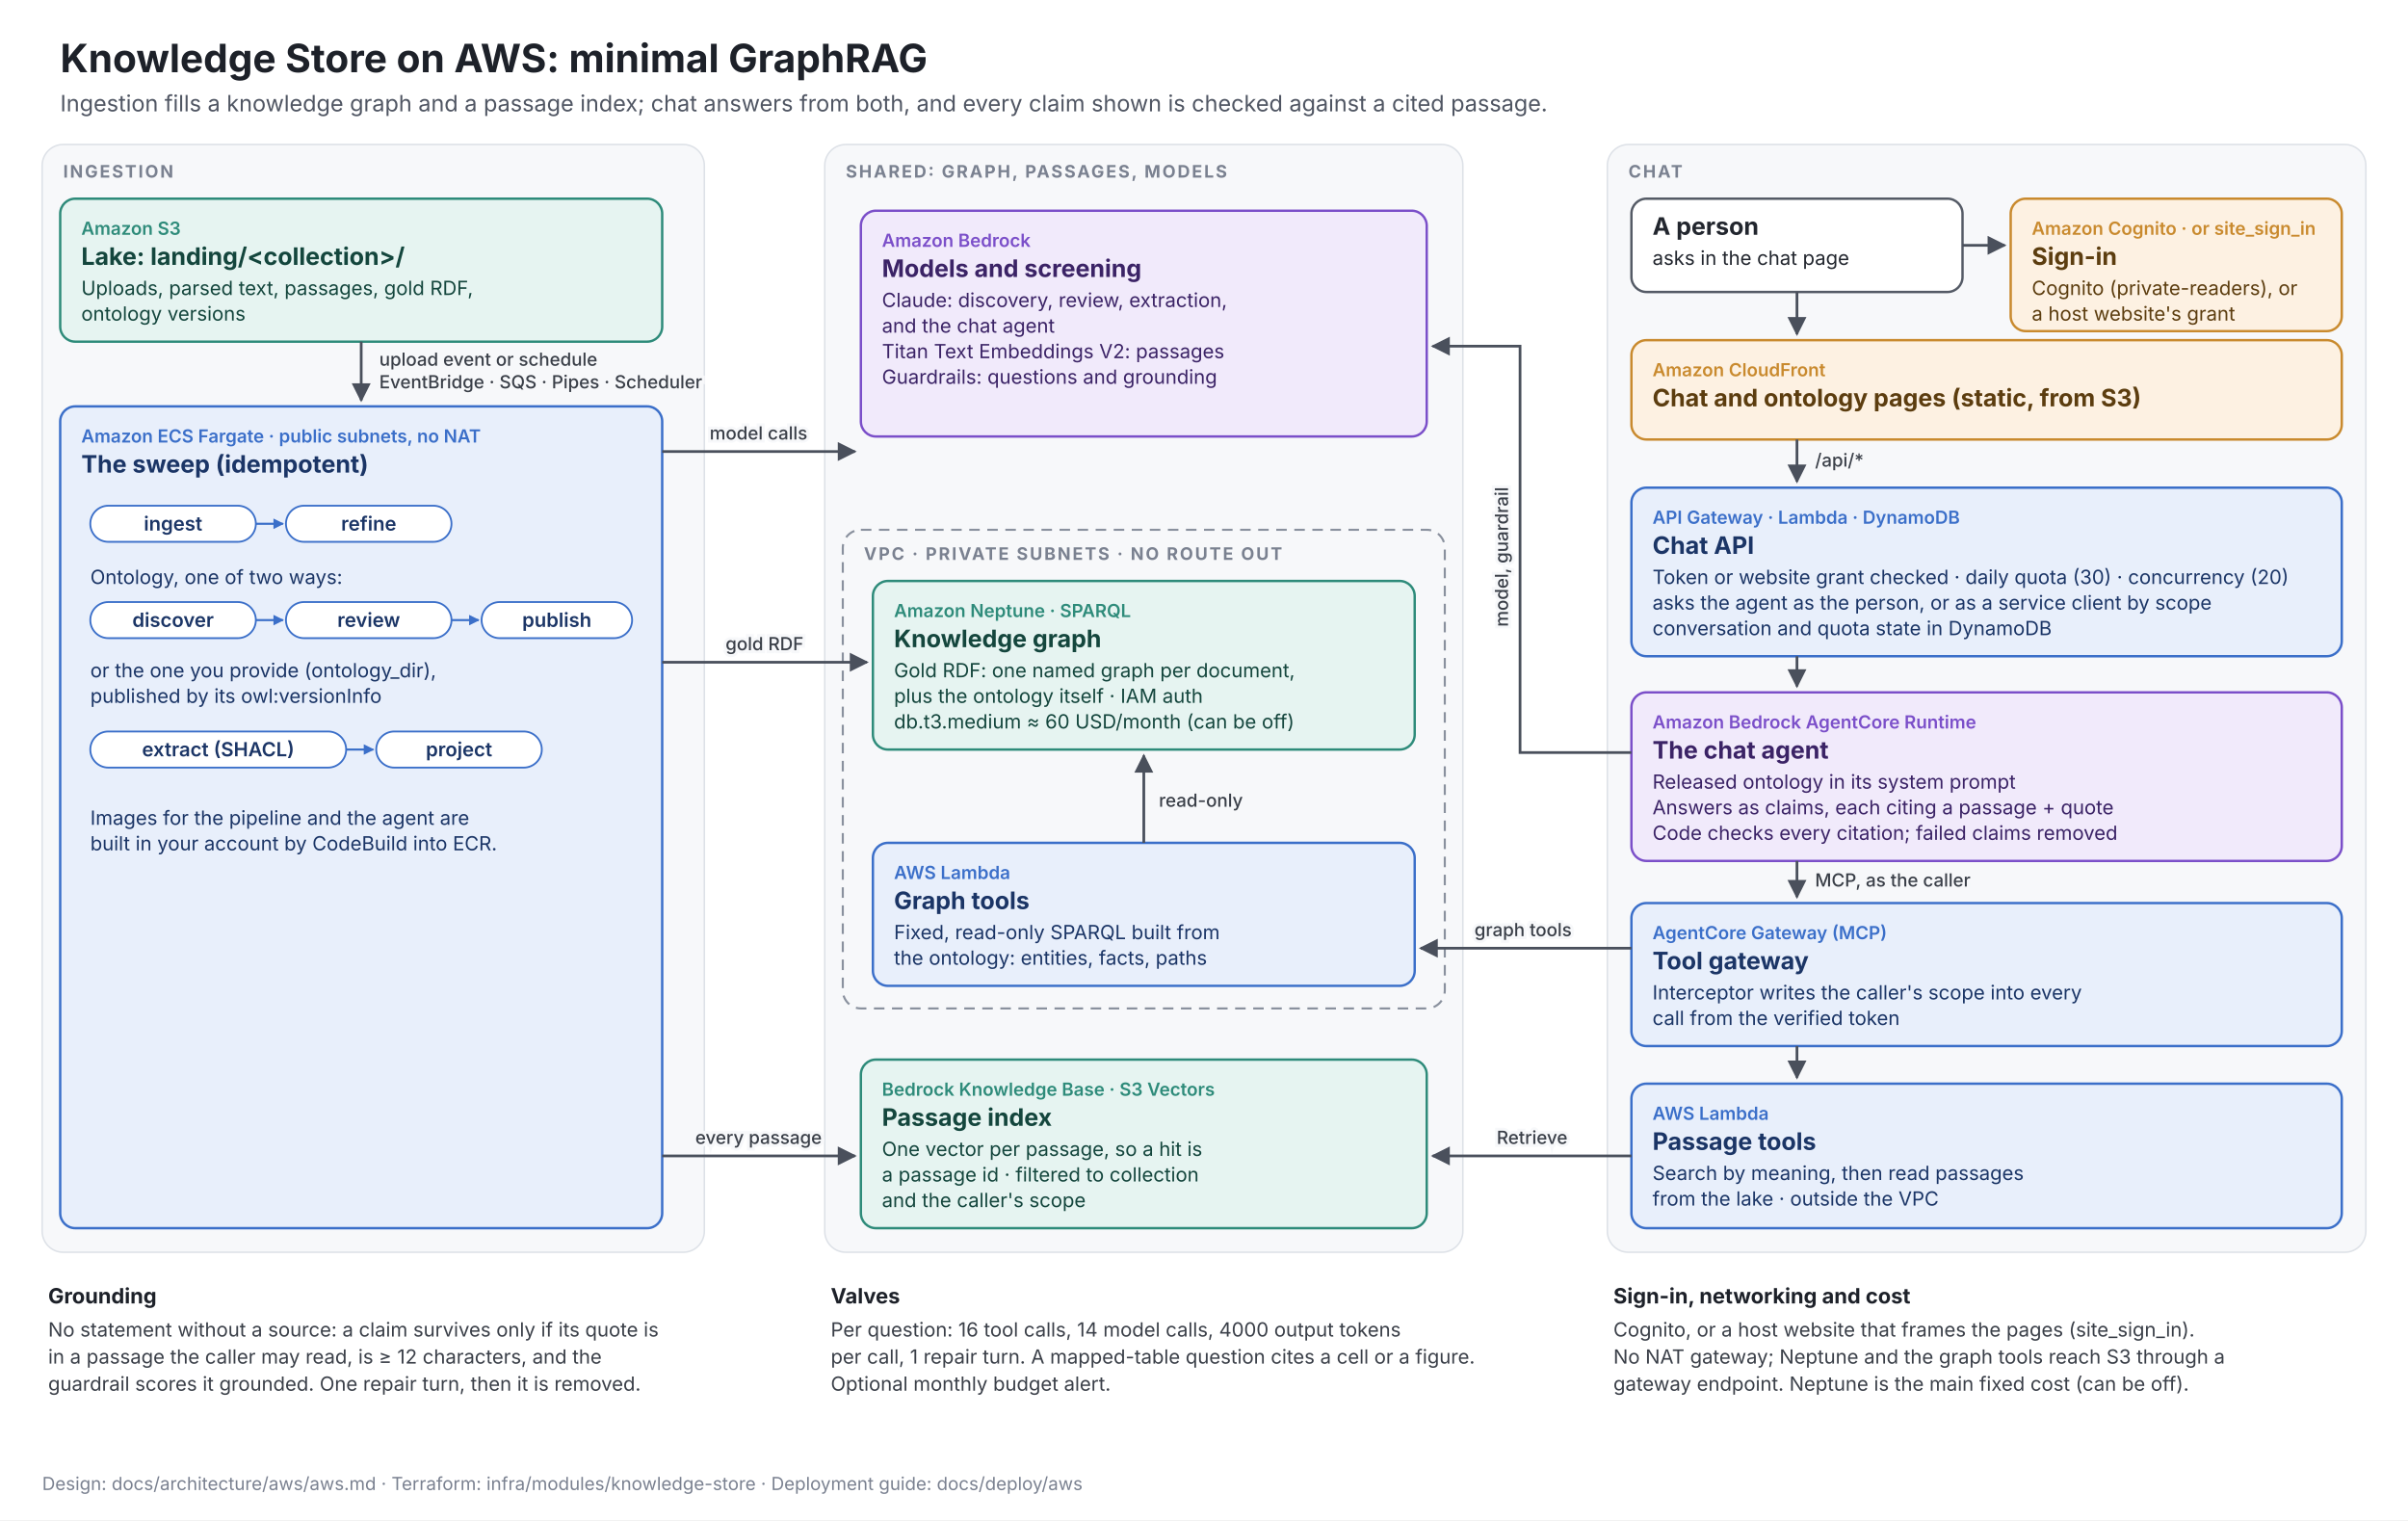
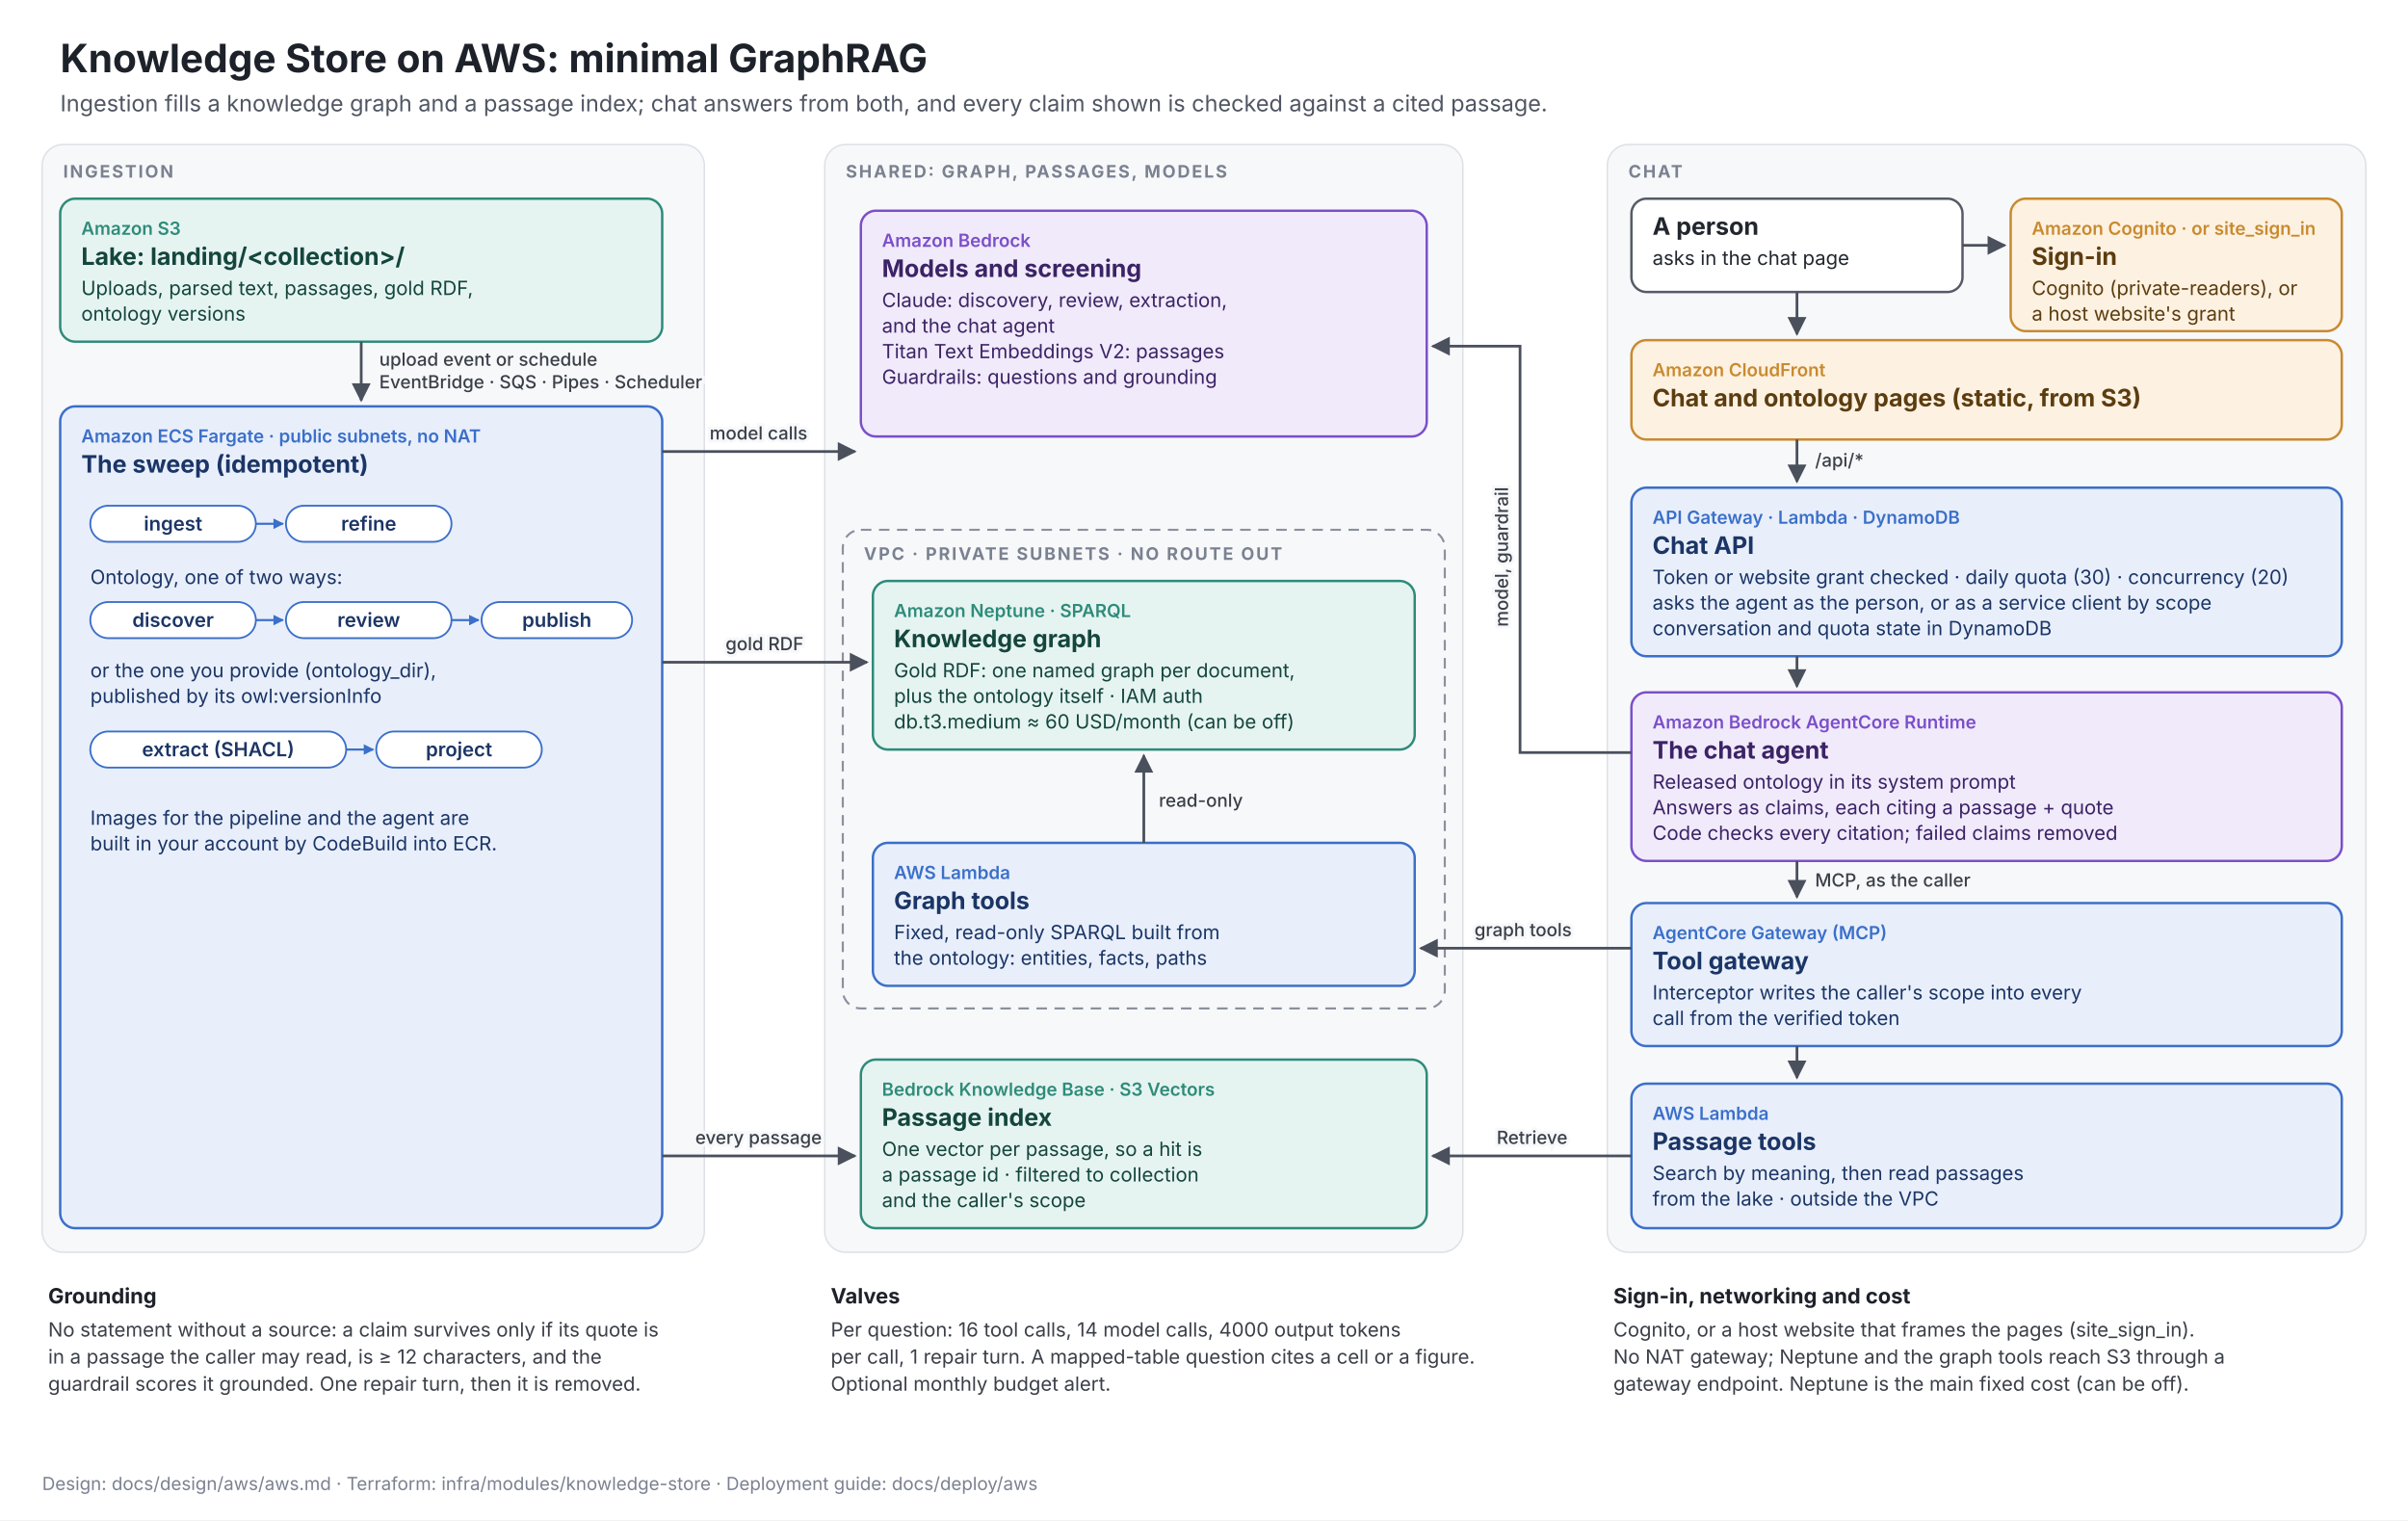
<svg xmlns="http://www.w3.org/2000/svg" width="1600" height="1010" viewBox="0 0 1600 1010">
  <defs>
    <marker id="ah" viewBox="0 0 10 10" refX="9" refY="5" markerWidth="7" markerHeight="7" orient="auto-start-reverse">
      <path d="M0,0 L10,5 L0,10 z" fill="#4A505C" />
    </marker>
    <marker id="ahs" viewBox="0 0 10 10" refX="9" refY="5" markerWidth="5" markerHeight="5" orient="auto">
      <path d="M0,0 L10,5 L0,10 z" fill="#3B6FC9" />
    </marker>
    <style>
text { font-family: Inter, 'DejaVu Sans', sans-serif; }
.h1 { font-size: 26px; font-weight: 700; fill: #1D2129; }
.sub { font-size: 15px; fill: #505663; }
.lane { font-size: 11.5px; font-weight: 700; letter-spacing: 1.2px; fill: #7A8190; }
.svc { font-size: 12px; font-weight: 600; }
.title { font-size: 16px; font-weight: 700; }
.body { font-size: 13px; }
.chip { font-size: 13px; font-weight: 600; }
.lbl { font-size: 12px; fill: #3A3F48; font-weight: 500; paint-order: stroke; stroke: #F7F8FA; stroke-width: 4px; }
.nh { font-size: 14px; font-weight: 700; fill: #1D2129; }
.note { font-size: 13px; fill: #3A3F48; }
.foot { font-size: 12px; fill: #7A8190; }
</style>
  </defs>
  <rect width="100%" height="100%" fill="#FFFFFF" />
  <text x="40" y="48" class="h1">Knowledge Store on AWS: minimal GraphRAG</text>
  <text x="40" y="74" class="sub">Ingestion fills a knowledge graph and a passage index; chat answers from both, and every claim shown is checked against a cited passage.</text>
  <rect x="28" y="96" width="440" height="736" rx="14" fill="#F7F8FA" stroke="#DDE1E7" />
  <text x="42" y="118" class="lane">INGESTION</text>
  <rect x="548" y="96" width="424" height="736" rx="14" fill="#F7F8FA" stroke="#DDE1E7" />
  <text x="562" y="118" class="lane">SHARED: GRAPH, PASSAGES, MODELS</text>
  <rect x="1068" y="96" width="504" height="736" rx="14" fill="#F7F8FA" stroke="#DDE1E7" />
  <text x="1082" y="118" class="lane">CHAT</text>
  <rect x="40" y="132" width="400" height="95" rx="10" fill="#E6F4F1" stroke="#2E8B7A" stroke-width="1.6" />
  <text x="54" y="156" class="svc" fill="#2E8B7A">Amazon S3</text>
  <text x="54" y="176" class="title" fill="#14463D">Lake: landing/&lt;collection&gt;/</text>
  <text x="54" y="196" class="body" fill="#14463D">Uploads, parsed text, passages, gold RDF,</text>
  <text x="54" y="213" class="body" fill="#14463D">ontology versions</text>
  <path d="M240,227 L240,266" fill="none" stroke="#4A505C" stroke-width="1.8" marker-end="url(#ah)" />
  <text x="252" y="243" class="lbl" text-anchor="start">upload event or schedule</text>
  <text x="252" y="258" class="lbl" text-anchor="start">EventBridge · SQS · Pipes · Scheduler</text>
  <rect x="40" y="270" width="400" height="546" rx="10" fill="#E8EFFB" stroke="#3B6FC9" stroke-width="1.6" />
  <text x="54" y="294" class="svc" fill="#3B6FC9">Amazon ECS Fargate · public subnets, no NAT</text>
  <text x="54" y="314" class="title" fill="#1B3566">The sweep (idempotent)</text>
  <rect x="60" y="336" width="110" height="24" rx="12" fill="#fff" stroke="#3B6FC9" stroke-width="1.2" />
  <text x="115.0" y="352.5" class="chip" fill="#1B3566" text-anchor="middle">ingest</text>
  <rect x="190" y="336" width="110" height="24" rx="12" fill="#fff" stroke="#3B6FC9" stroke-width="1.2" />
  <text x="245.0" y="352.5" class="chip" fill="#1B3566" text-anchor="middle">refine</text>
  <text x="60" y="388" class="body" fill="#1B3566">Ontology, one of two ways:</text>
  <rect x="60" y="400" width="110" height="24" rx="12" fill="#fff" stroke="#3B6FC9" stroke-width="1.2" />
  <text x="115.0" y="416.5" class="chip" fill="#1B3566" text-anchor="middle">discover</text>
  <rect x="190" y="400" width="110" height="24" rx="12" fill="#fff" stroke="#3B6FC9" stroke-width="1.2" />
  <text x="245.0" y="416.5" class="chip" fill="#1B3566" text-anchor="middle">review</text>
  <rect x="320" y="400" width="100" height="24" rx="12" fill="#fff" stroke="#3B6FC9" stroke-width="1.2" />
  <text x="370.0" y="416.5" class="chip" fill="#1B3566" text-anchor="middle">publish</text>
  <text x="60" y="450" class="body" fill="#1B3566">or the one you provide (ontology_dir),</text>
  <text x="60" y="467" class="body" fill="#1B3566">published by its owl:versionInfo</text>
  <rect x="60" y="486" width="170" height="24" rx="12" fill="#fff" stroke="#3B6FC9" stroke-width="1.2" />
  <text x="145.0" y="502.5" class="chip" fill="#1B3566" text-anchor="middle">extract (SHACL)</text>
  <rect x="250" y="486" width="110" height="24" rx="12" fill="#fff" stroke="#3B6FC9" stroke-width="1.2" />
  <text x="305.0" y="502.5" class="chip" fill="#1B3566" text-anchor="middle">project</text>
  <path d="M170,348 L188,348" stroke="#3B6FC9" stroke-width="1.4" marker-end="url(#ahs)" />
  <path d="M170,412 L188,412" stroke="#3B6FC9" stroke-width="1.4" marker-end="url(#ahs)" />
  <path d="M300,412 L318,412" stroke="#3B6FC9" stroke-width="1.4" marker-end="url(#ahs)" />
  <path d="M230,498 L248,498" stroke="#3B6FC9" stroke-width="1.4" marker-end="url(#ahs)" />
  <text x="60" y="548" class="body" fill="#1B3566">Images for the pipeline and the agent are</text>
  <text x="60" y="565" class="body" fill="#1B3566">built in your account by CodeBuild into ECR.</text>
  <rect x="572" y="140" width="376" height="150" rx="10" fill="#F1EAFB" stroke="#7B4FC9" stroke-width="1.6" />
  <text x="586" y="164" class="svc" fill="#7B4FC9">Amazon Bedrock</text>
  <text x="586" y="184" class="title" fill="#3B2366">Models and screening</text>
  <text x="586" y="204" class="body" fill="#3B2366">Claude: discovery, review, extraction,</text>
  <text x="586" y="221" class="body" fill="#3B2366">and the chat agent</text>
  <text x="586" y="238" class="body" fill="#3B2366">Titan Text Embeddings V2: passages</text>
  <text x="586" y="255" class="body" fill="#3B2366">Guardrails: questions and grounding</text>
  <rect x="560" y="352" width="400" height="318" rx="12" fill="none" stroke="#8A919E" stroke-width="1.4" stroke-dasharray="7 5" />
  <text x="574" y="372" class="lane" fill="#5A6170">VPC · PRIVATE SUBNETS · NO ROUTE OUT</text>
  <rect x="580" y="386" width="360" height="112" rx="10" fill="#E6F4F1" stroke="#2E8B7A" stroke-width="1.6" />
  <text x="594" y="410" class="svc" fill="#2E8B7A">Amazon Neptune · SPARQL</text>
  <text x="594" y="430" class="title" fill="#14463D">Knowledge graph</text>
  <text x="594" y="450" class="body" fill="#14463D">Gold RDF: one named graph per document,</text>
  <text x="594" y="467" class="body" fill="#14463D">plus the ontology itself · IAM auth</text>
  <text x="594" y="484" class="body" fill="#14463D">db.t3.medium ≈ 60 USD/month (can be off)</text>
  <rect x="580" y="560" width="360" height="95" rx="10" fill="#E8EFFB" stroke="#3B6FC9" stroke-width="1.6" />
  <text x="594" y="584" class="svc" fill="#3B6FC9">AWS Lambda</text>
  <text x="594" y="604" class="title" fill="#1B3566">Graph tools</text>
  <text x="594" y="624" class="body" fill="#1B3566">Fixed, read-only SPARQL built from</text>
  <text x="594" y="641" class="body" fill="#1B3566">the ontology: entities, facts, paths</text>
  <path d="M760,560 L760,502" fill="none" stroke="#4A505C" stroke-width="1.8" marker-end="url(#ah)" />
  <text x="770" y="536" class="lbl" text-anchor="start">read-only</text>
  <rect x="572" y="704" width="376" height="112" rx="10" fill="#E6F4F1" stroke="#2E8B7A" stroke-width="1.6" />
  <text x="586" y="728" class="svc" fill="#2E8B7A">Bedrock Knowledge Base · S3 Vectors</text>
  <text x="586" y="748" class="title" fill="#14463D">Passage index</text>
  <text x="586" y="768" class="body" fill="#14463D">One vector per passage, so a hit is</text>
  <text x="586" y="785" class="body" fill="#14463D">a passage id · filtered to collection</text>
  <text x="586" y="802" class="body" fill="#14463D">and the caller's scope</text>
  <path d="M440,300 L568,300" fill="none" stroke="#4A505C" stroke-width="1.8" marker-end="url(#ah)" />
  <text x="504" y="292" class="lbl" text-anchor="middle">model calls</text>
  <path d="M440,440 L576,440" fill="none" stroke="#4A505C" stroke-width="1.8" marker-end="url(#ah)" />
  <text x="508" y="432" class="lbl" text-anchor="middle">gold RDF</text>
  <path d="M440,768 L568,768" fill="none" stroke="#4A505C" stroke-width="1.8" marker-end="url(#ah)" />
  <text x="504" y="760" class="lbl" text-anchor="middle">every passage</text>
  <rect x="1084" y="132" width="220" height="62" rx="10" fill="#FFFFFF" stroke="#555B66" stroke-width="1.6" />
  <text x="1098" y="156" class="title" fill="#22262E">A person</text>
  <text x="1098" y="176" class="body" fill="#22262E">asks in the chat page</text>
  <rect x="1336" y="132" width="220" height="88" rx="10" fill="#FDF1E2" stroke="#C98A2E" stroke-width="1.6" />
  <text x="1350" y="156" class="svc" fill="#C98A2E">Amazon Cognito · or site_sign_in</text>
  <text x="1350" y="176" class="title" fill="#5C3D0F">Sign-in</text>
  <text x="1350" y="196" class="body" fill="#5C3D0F">Cognito (private-readers), or</text>
  <text x="1350" y="213" class="body" fill="#5C3D0F">a host website's grant</text>
  <path d="M1304,163 L1332,163" fill="none" stroke="#4A505C" stroke-width="1.8" marker-end="url(#ah)" />
  <path d="M1194,194 L1194,222" fill="none" stroke="#4A505C" stroke-width="1.8" marker-end="url(#ah)" />
  <rect x="1084" y="226" width="472" height="66" rx="10" fill="#FDF1E2" stroke="#C98A2E" stroke-width="1.6" />
  <text x="1098" y="250" class="svc" fill="#C98A2E">Amazon CloudFront</text>
  <text x="1098" y="270" class="title" fill="#5C3D0F">Chat and ontology pages (static, from S3)</text>
  <path d="M1194,292 L1194,320" fill="none" stroke="#4A505C" stroke-width="1.8" marker-end="url(#ah)" />
  <text x="1206" y="310" class="lbl" text-anchor="start">/api/*</text>
  <rect x="1084" y="324" width="472" height="112" rx="10" fill="#E8EFFB" stroke="#3B6FC9" stroke-width="1.6" />
  <text x="1098" y="348" class="svc" fill="#3B6FC9">API Gateway · Lambda · DynamoDB</text>
  <text x="1098" y="368" class="title" fill="#1B3566">Chat API</text>
  <text x="1098" y="388" class="body" fill="#1B3566">Token or website grant checked · daily quota (30) · concurrency (20)</text>
  <text x="1098" y="405" class="body" fill="#1B3566">asks the agent as the person, or as a service client by scope</text>
  <text x="1098" y="422" class="body" fill="#1B3566">conversation and quota state in DynamoDB</text>
  <path d="M1194,436 L1194,456" fill="none" stroke="#4A505C" stroke-width="1.8" marker-end="url(#ah)" />
  <rect x="1084" y="460" width="472" height="112" rx="10" fill="#F1EAFB" stroke="#7B4FC9" stroke-width="1.6" />
  <text x="1098" y="484" class="svc" fill="#7B4FC9">Amazon Bedrock AgentCore Runtime</text>
  <text x="1098" y="504" class="title" fill="#3B2366">The chat agent</text>
  <text x="1098" y="524" class="body" fill="#3B2366">Released ontology in its system prompt</text>
  <text x="1098" y="541" class="body" fill="#3B2366">Answers as claims, each citing a passage + quote</text>
  <text x="1098" y="558" class="body" fill="#3B2366">Code checks every citation; failed claims removed</text>
  <path d="M1084,500 L1010,500 L1010,230 L952,230" fill="none" stroke="#4A505C" stroke-width="1.8" marker-end="url(#ah)" />
  <text x="1002" y="370" class="lbl" text-anchor="middle" transform="rotate(-90 1002 370)">model, guardrail</text>
  <path d="M1194,572 L1194,596" fill="none" stroke="#4A505C" stroke-width="1.8" marker-end="url(#ah)" />
  <text x="1206" y="589" class="lbl" text-anchor="start">MCP, as the caller</text>
  <rect x="1084" y="600" width="472" height="95" rx="10" fill="#E8EFFB" stroke="#3B6FC9" stroke-width="1.6" />
  <text x="1098" y="624" class="svc" fill="#3B6FC9">AgentCore Gateway (MCP)</text>
  <text x="1098" y="644" class="title" fill="#1B3566">Tool gateway</text>
  <text x="1098" y="664" class="body" fill="#1B3566">Interceptor writes the caller's scope into every</text>
  <text x="1098" y="681" class="body" fill="#1B3566">call from the verified token</text>
  <path d="M1084,630 L944,630" fill="none" stroke="#4A505C" stroke-width="1.8" marker-end="url(#ah)" />
  <text x="1012" y="622" class="lbl" text-anchor="middle">graph tools</text>
  <path d="M1194,695 L1194,716" fill="none" stroke="#4A505C" stroke-width="1.8" marker-end="url(#ah)" />
  <rect x="1084" y="720" width="472" height="96" rx="10" fill="#E8EFFB" stroke="#3B6FC9" stroke-width="1.6" />
  <text x="1098" y="744" class="svc" fill="#3B6FC9">AWS Lambda</text>
  <text x="1098" y="764" class="title" fill="#1B3566">Passage tools</text>
  <text x="1098" y="784" class="body" fill="#1B3566">Search by meaning, then read passages</text>
  <text x="1098" y="801" class="body" fill="#1B3566">from the lake · outside the VPC</text>
  <path d="M1084,768 L952,768" fill="none" stroke="#4A505C" stroke-width="1.8" marker-end="url(#ah)" />
  <text x="1018" y="760" class="lbl" text-anchor="middle">Retrieve</text>
  <text x="32" y="866" class="nh">Grounding</text>
  <text x="32" y="888" class="note">No statement without a source: a claim survives only if its quote is</text>
  <text x="32" y="906" class="note">in a passage the caller may read, is ≥ 12 characters, and the</text>
  <text x="32" y="924" class="note">guardrail scores it grounded. One repair turn, then it is removed.</text>
  <text x="552" y="866" class="nh">Valves</text>
  <text x="552" y="888" class="note">Per question: 16 tool calls, 14 model calls, 4000 output tokens</text>
  <text x="552" y="906" class="note">per call, 1 repair turn. A mapped-table question cites a cell or a figure.</text>
  <text x="552" y="924" class="note">Optional monthly budget alert.</text>
  <text x="1072" y="866" class="nh">Sign-in, networking and cost</text>
  <text x="1072" y="888" class="note">Cognito, or a host website that frames the pages (site_sign_in).</text>
  <text x="1072" y="906" class="note">No NAT gateway; Neptune and the graph tools reach S3 through a</text>
  <text x="1072" y="924" class="note">gateway endpoint. Neptune is the main fixed cost (can be off).</text>
-   <text x="28" y="990" class="foot">Design: docs/architecture/aws/aws.md · Terraform: infra/modules/knowledge-store · Deployment guide: docs/deploy/aws</text>
+   <text x="28" y="990" class="foot">Design: docs/design/aws/aws.md · Terraform: infra/modules/knowledge-store · Deployment guide: docs/deploy/aws</text>
</svg>
